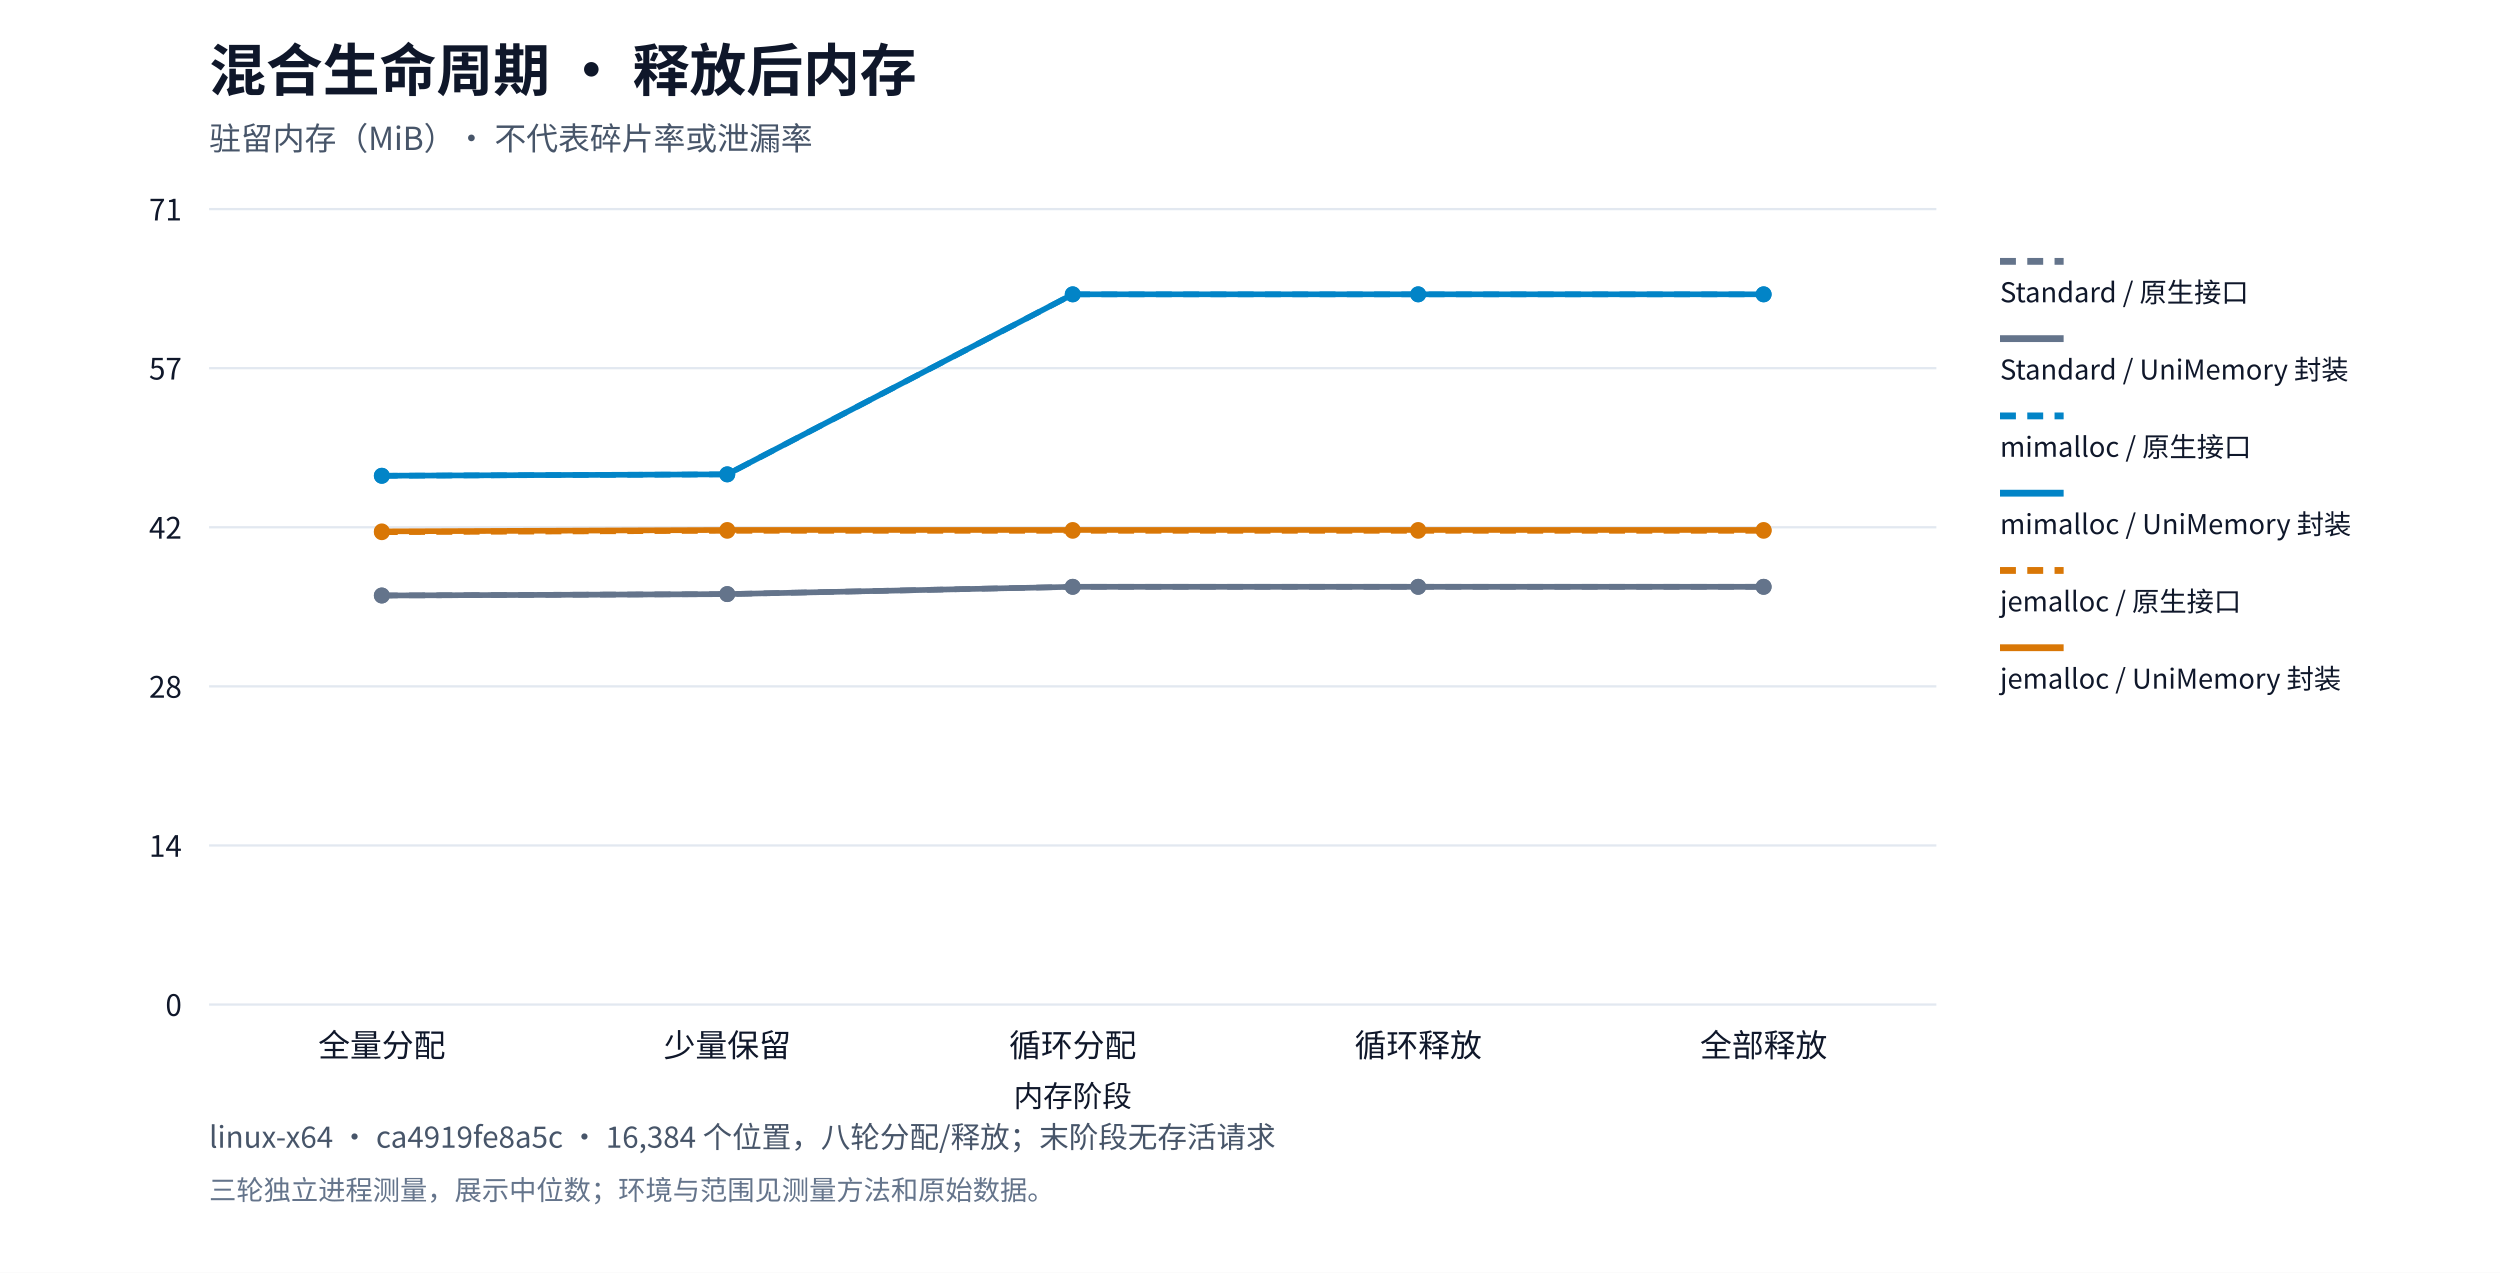
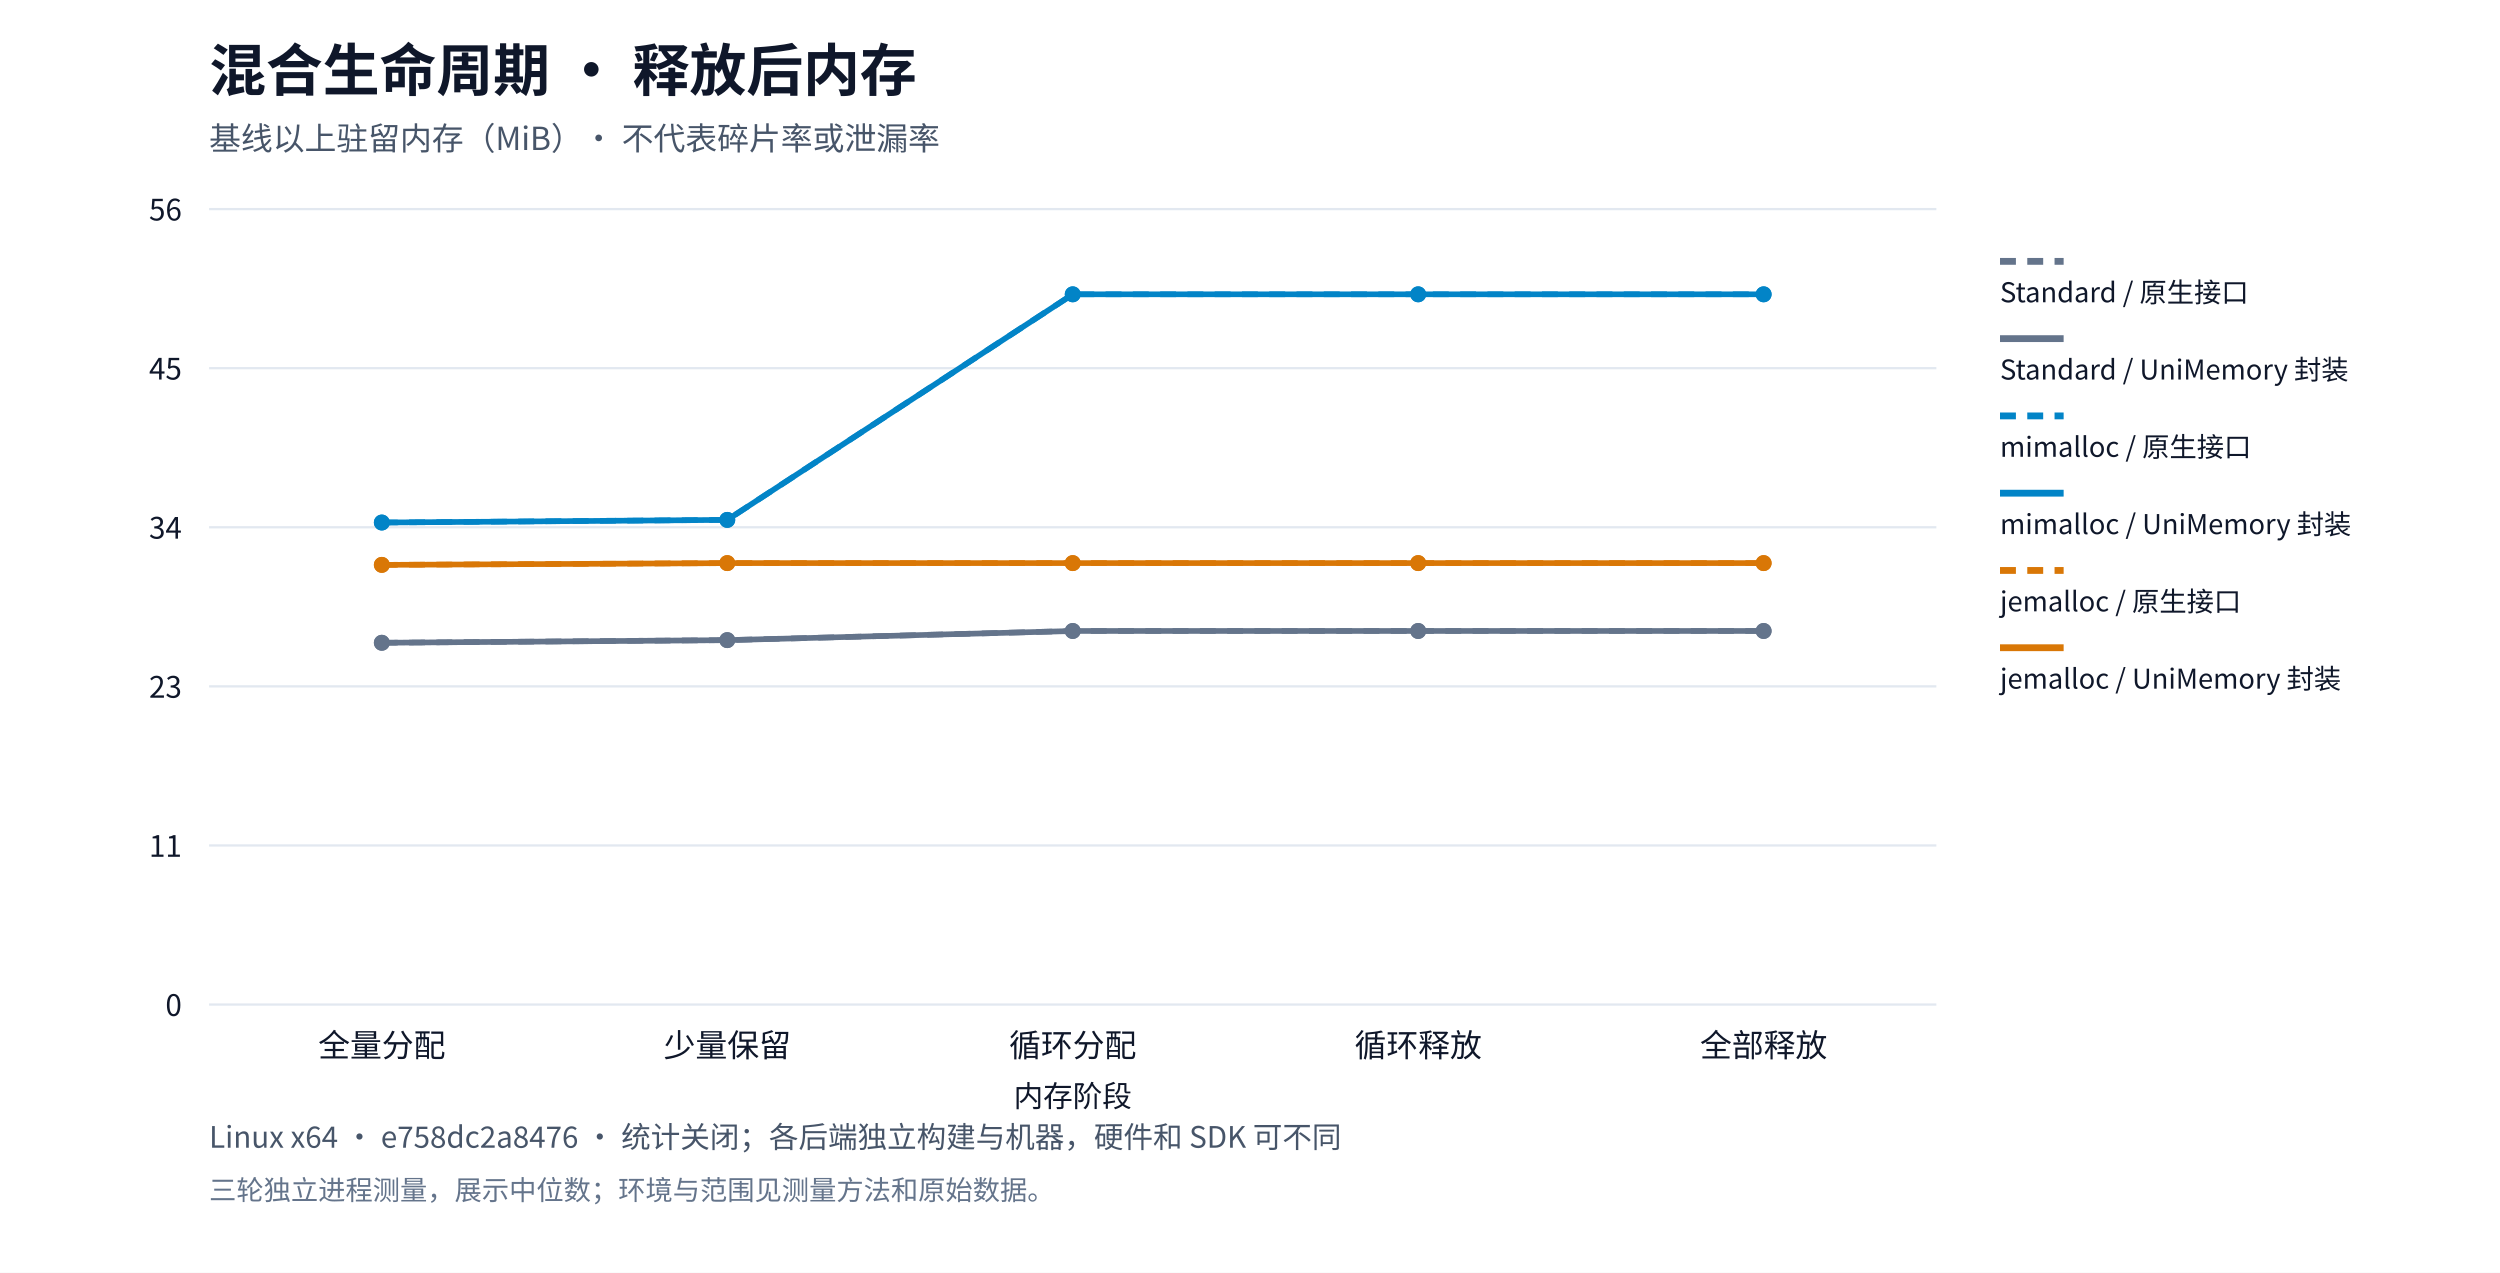
<svg xmlns="http://www.w3.org/2000/svg" xml:lang="zh-CN" viewBox="0 0 1100 560" role="img">
  <rect width="1100" height="560" fill="#ffffff" />
  <g font-family="system-ui,Segoe UI,Microsoft YaHei,PingFang SC,Noto Sans CJK SC,sans-serif" fill="#0f172a">
    <text x="92" y="40" font-size="25" font-weight="650">混合生命周期 · 释放后内存</text>
-     <text x="92" y="66" font-size="14" fill="#475569">驻留内存（MiB）· 不代表碎片率或泄漏率</text>
+     <text x="92" y="66" font-size="14" fill="#475569">基线以上驻留内存（MiB）· 不代表碎片率或泄漏率</text>
    <path d="M92,442.0h760" stroke="#e2e8f0" />
    <text x="80" y="447.0" text-anchor="end" font-size="13">0</text>
    <path d="M92,372.0h760" stroke="#e2e8f0" />
-     <text x="80" y="377.0" text-anchor="end" font-size="13">14</text>
+     <text x="80" y="377.0" text-anchor="end" font-size="13">11</text>
    <path d="M92,302.0h760" stroke="#e2e8f0" />
-     <text x="80" y="307.0" text-anchor="end" font-size="13">28</text>
+     <text x="80" y="307.0" text-anchor="end" font-size="13">23</text>
    <path d="M92,232.0h760" stroke="#e2e8f0" />
-     <text x="80" y="237.0" text-anchor="end" font-size="13">42</text>
+     <text x="80" y="237.0" text-anchor="end" font-size="13">34</text>
    <path d="M92,162.0h760" stroke="#e2e8f0" />
-     <text x="80" y="167.0" text-anchor="end" font-size="13">57</text>
+     <text x="80" y="167.0" text-anchor="end" font-size="13">45</text>
    <path d="M92,92.0h760" stroke="#e2e8f0" />
-     <text x="80" y="97.0" text-anchor="end" font-size="13">71</text>
+     <text x="80" y="97.0" text-anchor="end" font-size="13">56</text>
    <text x="168.0" y="465" text-anchor="middle" font-size="14">全量分配</text>
    <text x="320.0" y="465" text-anchor="middle" font-size="14">少量保留</text>
    <text x="472.0" y="465" text-anchor="middle" font-size="14">循环分配</text>
    <text x="624.0" y="465" text-anchor="middle" font-size="14">循环释放</text>
    <text x="776.0" y="465" text-anchor="middle" font-size="14">全部释放</text>
-     <circle cx="168.0" cy="262.022" r="3.5" fill="#64748b" />
-     <circle cx="320.0" cy="261.404" r="3.5" fill="#64748b" />
-     <circle cx="472.0" cy="258.194" r="3.5" fill="#64748b" />
-     <circle cx="624.0" cy="258.194" r="3.5" fill="#64748b" />
-     <circle cx="776.0" cy="258.194" r="3.5" fill="#64748b" />
-     <polyline points="168.0,262.022 320.0,261.404 472.0,258.194 624.0,258.194 776.0,258.194" fill="none" stroke="#64748b" stroke-width="2.5" stroke-dasharray="7 5" />
+     <circle cx="168.0" cy="282.819" r="3.5" fill="#64748b" />
+     <circle cx="320.0" cy="281.656" r="3.5" fill="#64748b" />
+     <circle cx="472.0" cy="277.635" r="3.5" fill="#64748b" />
+     <circle cx="624.0" cy="277.635" r="3.5" fill="#64748b" />
+     <circle cx="776.0" cy="277.635" r="3.5" fill="#64748b" />
+     <polyline points="168.0,282.819 320.0,281.656 472.0,277.635 624.0,277.635 776.0,277.635" fill="none" stroke="#64748b" stroke-width="2.5" stroke-dasharray="7 5" />
    <path d="M880,115h28" stroke="#64748b" stroke-width="3" stroke-dasharray="7 5" />
    <text x="880" y="133" font-size="12">Standard / 原生接口</text>
-     <circle cx="168.0" cy="262.022" r="3.5" fill="#64748b" />
-     <circle cx="320.0" cy="261.404" r="3.5" fill="#64748b" />
-     <circle cx="472.0" cy="258.194" r="3.5" fill="#64748b" />
-     <circle cx="624.0" cy="258.194" r="3.5" fill="#64748b" />
-     <circle cx="776.0" cy="258.194" r="3.5" fill="#64748b" />
-     <polyline points="168.0,262.022 320.0,261.404 472.0,258.194 624.0,258.194 776.0,258.194" fill="none" stroke="#64748b" stroke-width="2.5" />
+     <circle cx="168.0" cy="282.819" r="3.5" fill="#64748b" />
+     <circle cx="320.0" cy="281.656" r="3.5" fill="#64748b" />
+     <circle cx="472.0" cy="277.635" r="3.5" fill="#64748b" />
+     <circle cx="624.0" cy="277.635" r="3.5" fill="#64748b" />
+     <circle cx="776.0" cy="277.635" r="3.5" fill="#64748b" />
+     <polyline points="168.0,282.819 320.0,281.656 472.0,277.635 624.0,277.635 776.0,277.635" fill="none" stroke="#64748b" stroke-width="2.5" />
    <path d="M880,149h28" stroke="#64748b" stroke-width="3" />
    <text x="880" y="167" font-size="12">Standard / UniMemory 封装</text>
-     <circle cx="168.0" cy="209.346" r="3.5" fill="#0284c7" />
-     <circle cx="320.0" cy="208.727" r="3.5" fill="#0284c7" />
-     <circle cx="472.0" cy="129.519" r="3.5" fill="#0284c7" />
-     <circle cx="624.0" cy="129.519" r="3.5" fill="#0284c7" />
-     <circle cx="776.0" cy="129.519" r="3.5" fill="#0284c7" />
-     <polyline points="168.0,209.346 320.0,208.727 472.0,129.519 624.0,129.519 776.0,129.519" fill="none" stroke="#0284c7" stroke-width="2.5" stroke-dasharray="7 5" />
-     <path d="M880,183h28" stroke="#0284c7" stroke-width="3" stroke-dasharray="7 5" />
-     <text x="880" y="201" font-size="12">mimalloc / 原生接口</text>
-     <circle cx="168.0" cy="209.327" r="3.5" fill="#0284c7" />
-     <circle cx="320.0" cy="208.708" r="3.5" fill="#0284c7" />
+     <circle cx="168.0" cy="229.912" r="3.5" fill="#0284c7" />
+     <circle cx="320.0" cy="228.749" r="3.5" fill="#0284c7" />
    <circle cx="472.0" cy="129.5" r="3.5" fill="#0284c7" />
    <circle cx="624.0" cy="129.5" r="3.5" fill="#0284c7" />
    <circle cx="776.0" cy="129.5" r="3.5" fill="#0284c7" />
-     <polyline points="168.0,209.327 320.0,208.708 472.0,129.5 624.0,129.5 776.0,129.5" fill="none" stroke="#0284c7" stroke-width="2.5" />
+     <polyline points="168.0,229.912 320.0,228.749 472.0,129.5 624.0,129.5 776.0,129.5" fill="none" stroke="#0284c7" stroke-width="2.5" stroke-dasharray="7 5" />
+     <path d="M880,183h28" stroke="#0284c7" stroke-width="3" stroke-dasharray="7 5" />
+     <text x="880" y="201" font-size="12">mimalloc / 原生接口</text>
+     <circle cx="168.0" cy="229.912" r="3.5" fill="#0284c7" />
+     <circle cx="320.0" cy="228.749" r="3.5" fill="#0284c7" />
+     <circle cx="472.0" cy="129.5" r="3.5" fill="#0284c7" />
+     <circle cx="624.0" cy="129.5" r="3.5" fill="#0284c7" />
+     <circle cx="776.0" cy="129.5" r="3.5" fill="#0284c7" />
+     <polyline points="168.0,229.912 320.0,228.749 472.0,129.5 624.0,129.5 776.0,129.5" fill="none" stroke="#0284c7" stroke-width="2.5" />
    <path d="M880,217h28" stroke="#0284c7" stroke-width="3" />
    <text x="880" y="235" font-size="12">mimalloc / UniMemory 封装</text>
-     <circle cx="168.0" cy="234.176" r="3.5" fill="#d97706" />
-     <circle cx="320.0" cy="233.557" r="3.5" fill="#d97706" />
-     <circle cx="472.0" cy="233.557" r="3.5" fill="#d97706" />
-     <circle cx="624.0" cy="233.557" r="3.5" fill="#d97706" />
-     <circle cx="776.0" cy="233.557" r="3.5" fill="#d97706" />
-     <polyline points="168.0,234.176 320.0,233.557 472.0,233.557 624.0,233.557 776.0,233.557" fill="none" stroke="#d97706" stroke-width="2.5" stroke-dasharray="7 5" />
+     <circle cx="168.0" cy="248.541" r="3.5" fill="#d97706" />
+     <circle cx="320.0" cy="247.766" r="3.5" fill="#d97706" />
+     <circle cx="472.0" cy="247.766" r="3.5" fill="#d97706" />
+     <circle cx="624.0" cy="247.766" r="3.5" fill="#d97706" />
+     <circle cx="776.0" cy="247.766" r="3.5" fill="#d97706" />
+     <polyline points="168.0,248.541 320.0,247.766 472.0,247.766 624.0,247.766 776.0,247.766" fill="none" stroke="#d97706" stroke-width="2.5" stroke-dasharray="7 5" />
    <path d="M880,251h28" stroke="#d97706" stroke-width="3" stroke-dasharray="7 5" />
    <text x="880" y="269" font-size="12">jemalloc / 原生接口</text>
-     <circle cx="168.0" cy="233.808" r="3.5" fill="#d97706" />
-     <circle cx="320.0" cy="233.19" r="3.5" fill="#d97706" />
-     <circle cx="472.0" cy="233.19" r="3.5" fill="#d97706" />
-     <circle cx="624.0" cy="233.19" r="3.5" fill="#d97706" />
-     <circle cx="776.0" cy="233.19" r="3.5" fill="#d97706" />
-     <polyline points="168.0,233.808 320.0,233.19 472.0,233.19 624.0,233.19 776.0,233.19" fill="none" stroke="#d97706" stroke-width="2.5" />
+     <circle cx="168.0" cy="248.541" r="3.5" fill="#d97706" />
+     <circle cx="320.0" cy="247.766" r="3.5" fill="#d97706" />
+     <circle cx="472.0" cy="247.766" r="3.5" fill="#d97706" />
+     <circle cx="624.0" cy="247.766" r="3.5" fill="#d97706" />
+     <circle cx="776.0" cy="247.766" r="3.5" fill="#d97706" />
+     <polyline points="168.0,248.541 320.0,247.766 472.0,247.766 624.0,247.766 776.0,247.766" fill="none" stroke="#d97706" stroke-width="2.5" />
    <path d="M880,285h28" stroke="#d97706" stroke-width="3" />
    <text x="880" y="303" font-size="12">jemalloc / UniMemory 封装</text>
    <text x="472" y="487" text-anchor="middle" font-size="13">内存阶段</text>
-     <text x="92" y="505" font-size="13" fill="#475569">linux-x64 · ca4919fe8a5c · 16,384 个位置，八轮分配/释放；末阶段无存活请求</text>
+     <text x="92" y="505" font-size="13" fill="#475569">Linux x64 · e758dc2a8476 · 统计关闭；各后端独立构建与机器，硬件和 SDK 可不同</text>
    <text x="92" y="528" font-size="12" fill="#64748b">三轮独立进程测量，展示中位数；环境与范围见测量方法和原始数据。</text>
  </g>
</svg>
